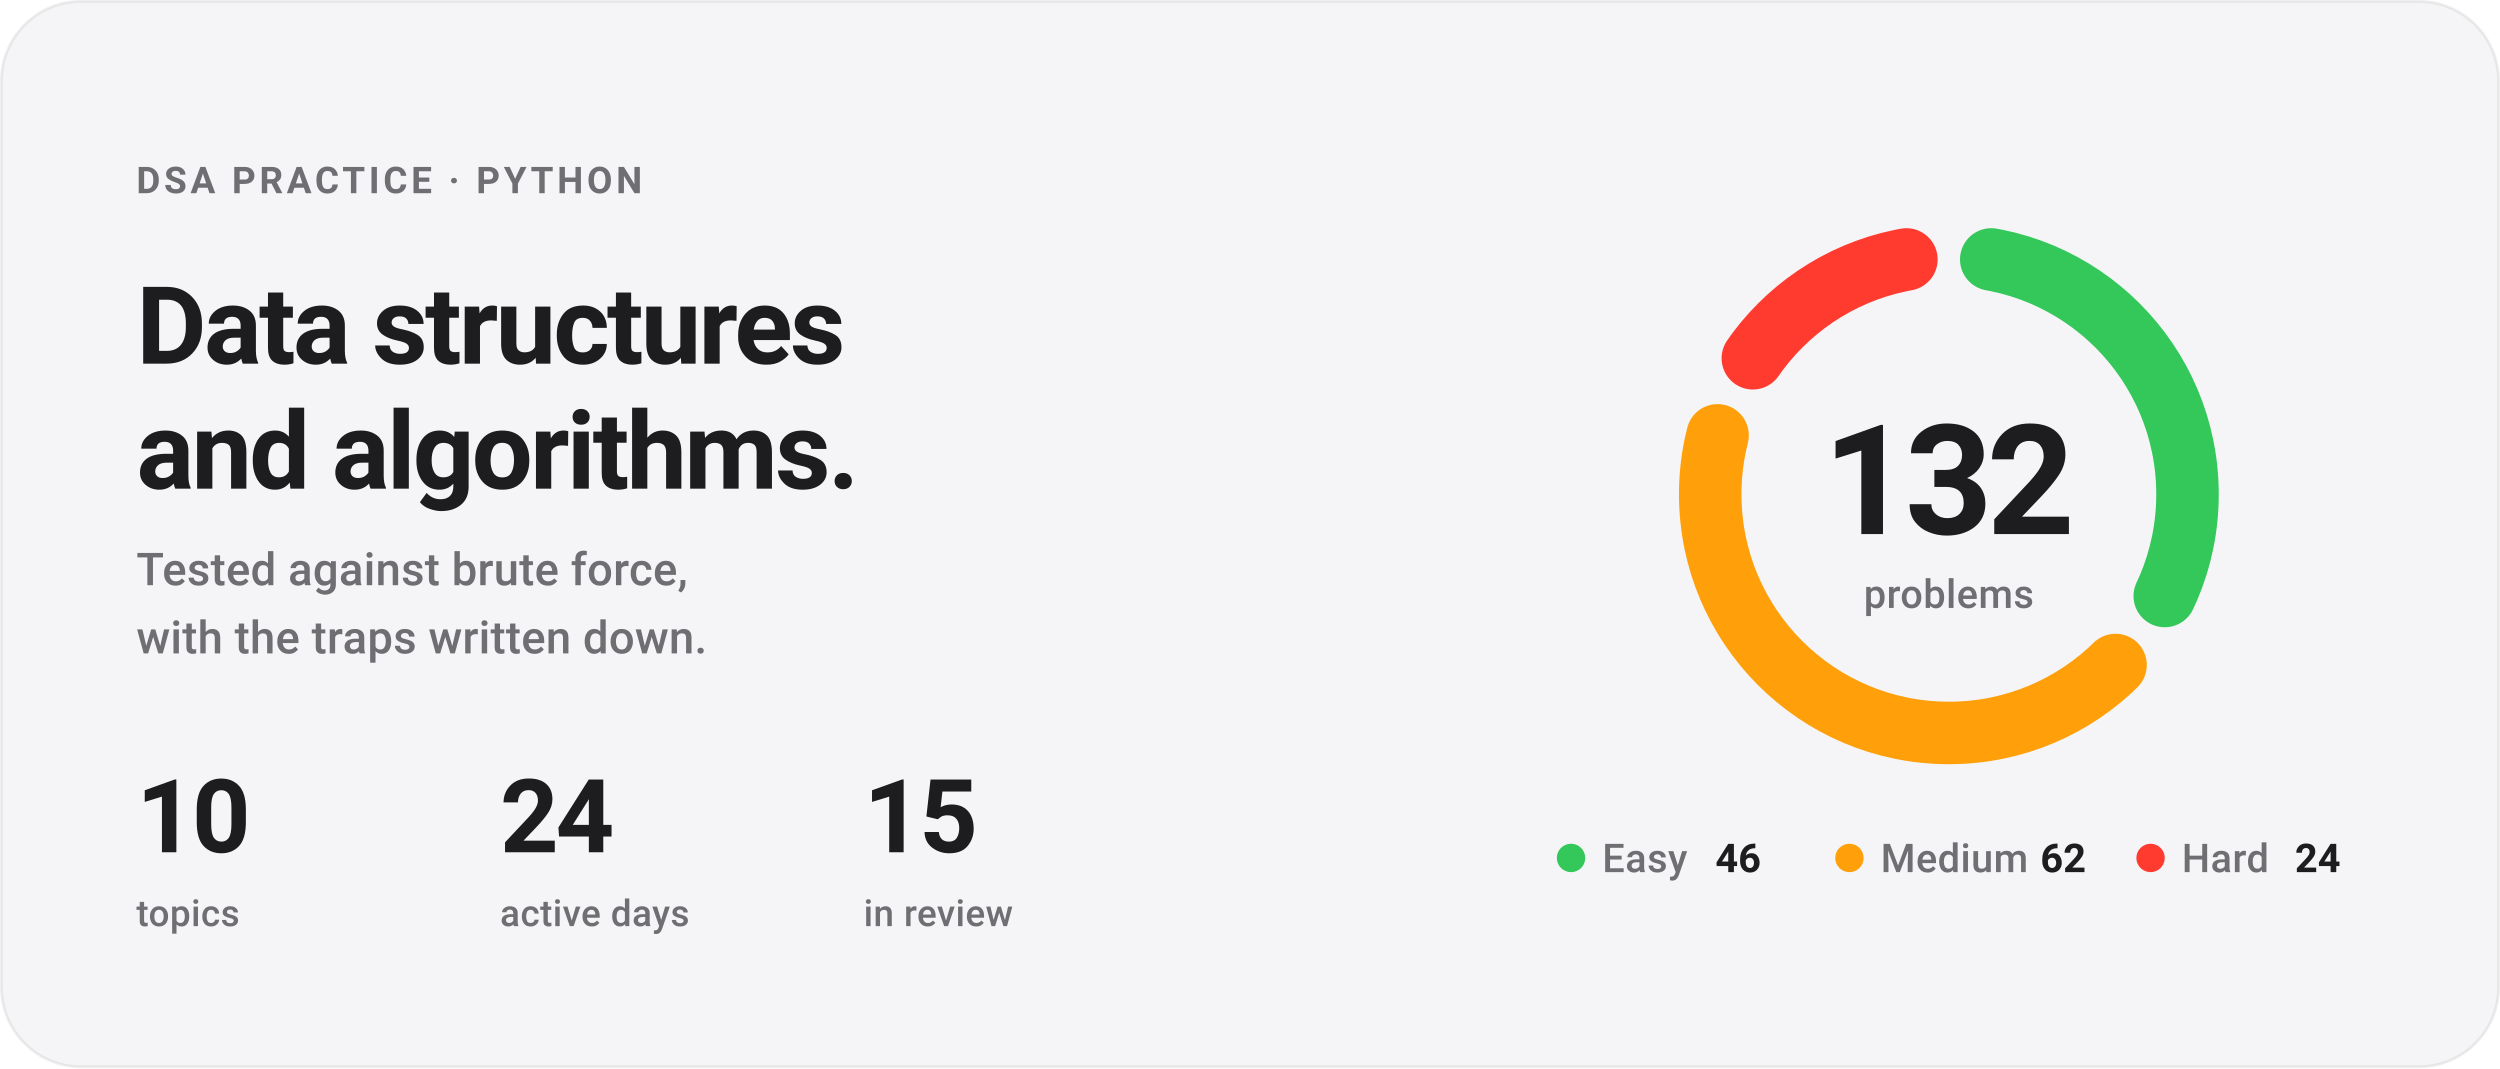
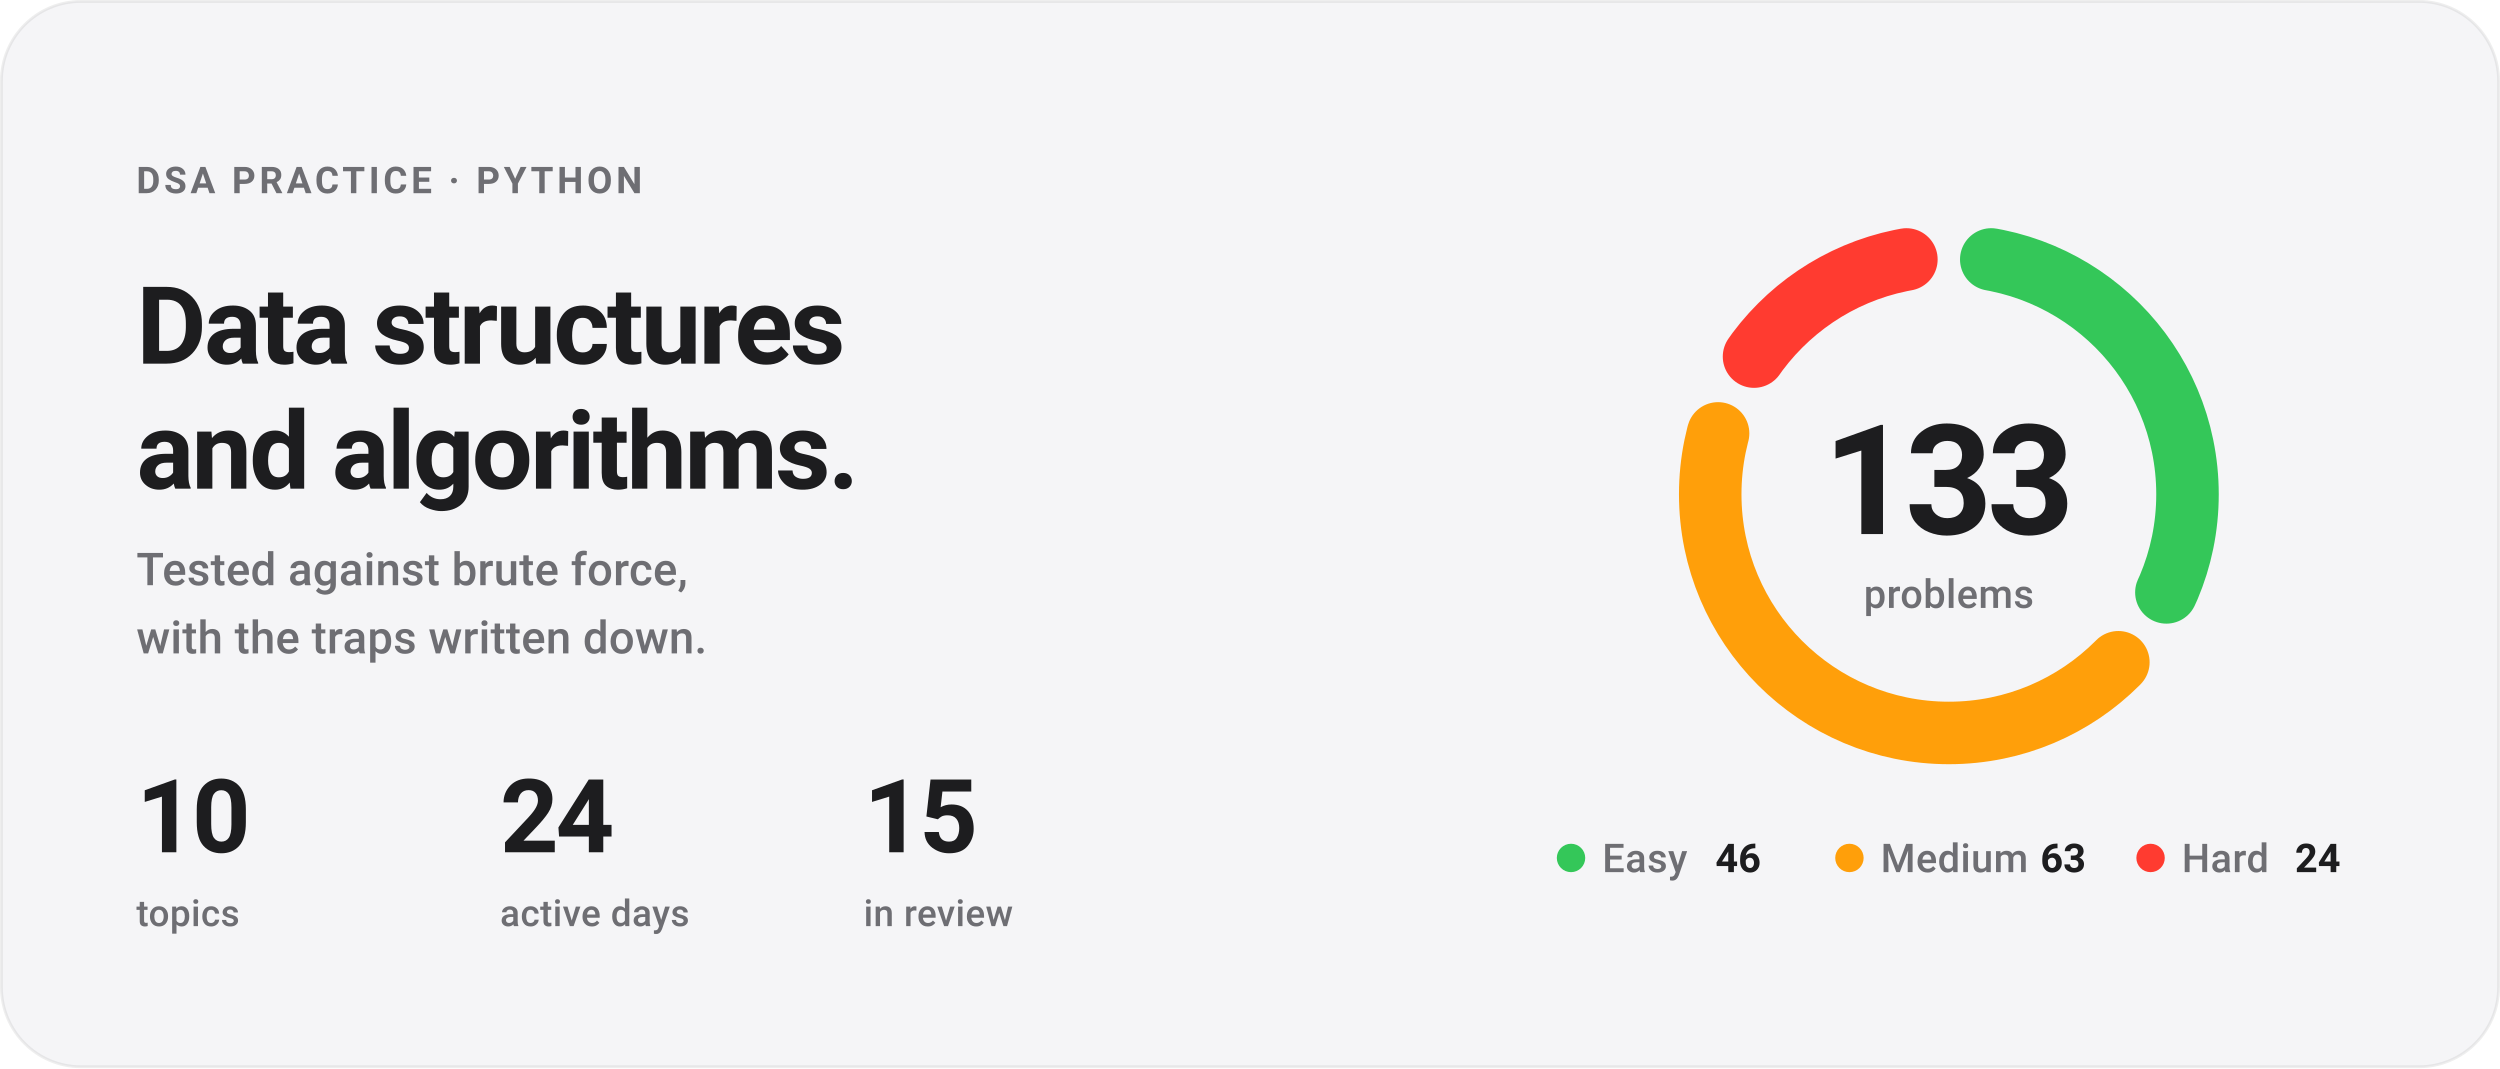
<svg xmlns="http://www.w3.org/2000/svg" width="880" height="376" viewBox="0 0 880 376" role="img" aria-labelledby="t d">
  <defs>
    <style>
text { font-family: -apple-system, BlinkMacSystemFont, "SF Pro Display", "SF Pro Text", "Segoe UI Variable Display", "Segoe UI", system-ui, Roboto, Helvetica, Arial, sans-serif; }
.num { font-variant-numeric: tabular-nums; }
@keyframes grow { from { transform: scaleX(0); } to { transform: scaleX(1); } }
@keyframes rise { from { transform: scaleY(0); } to { transform: scaleY(1); } }
@keyframes pop { from { opacity: 0; transform: scale(.92); } to { opacity: 1; transform: scale(1); } }
@keyframes fade { from { opacity: 0; transform: translateY(6px); } to { opacity: 1; transform: translateY(0); } }
.grow { transform-box: fill-box; transform-origin: 0% 50%; animation: grow .8s cubic-bezier(.22,1,.36,1) both; }
.rise { transform-box: fill-box; transform-origin: 50% 100%; animation: rise .8s cubic-bezier(.22,1,.36,1) both; }
.pop { transform-box: fill-box; transform-origin: 50% 50%; animation: pop .8s cubic-bezier(.22,1,.36,1) both; }
.fade { animation: fade .7s cubic-bezier(.22,1,.36,1) both; }
@media (prefers-reduced-motion: reduce) { .grow, .rise, .pop { transform-box: fill-box; transform-origin: 50% 50%; animation: pop .8s cubic-bezier(.22,1,.36,1) both; }
.fade { animation: none; } }
</style>
    <linearGradient id="acc" x1="0" y1="0" x2="1" y2="0">
      <stop offset="0" stop-color="#007AFF" />
      <stop offset="1" stop-color="#5AC8FA" />
    </linearGradient>
    <linearGradient id="accv" x1="0" y1="1" x2="0" y2="0">
      <stop offset="0" stop-color="#007AFF" />
      <stop offset="1" stop-color="#5AC8FA" />
    </linearGradient>
  </defs>
  <rect x="0.5" y="0.5" width="879" height="375" rx="28" fill="#F5F5F7" stroke="rgba(0,0,0,0.07)" />
  <text x="48" y="68" font-size="13" font-weight="600" fill="#6E6E73" text-anchor="start" letter-spacing="0.1em">DSA PRACTICE  ·  PYTHON</text>
  <text x="48" y="128" font-size="38" font-weight="700" fill="#1D1D1F" text-anchor="start" letter-spacing="-0.025em" class="fade" style="animation-delay:0ms">Data structures</text>
  <text x="48" y="172" font-size="38" font-weight="700" fill="#1D1D1F" text-anchor="start" letter-spacing="-0.025em" class="fade" style="animation-delay:40ms">and algorithms.</text>
  <text x="48" y="206" font-size="16" font-weight="500" fill="#6E6E73" text-anchor="start" letter-spacing="0.005em" class="fade" style="animation-delay:80ms">Tested against brute force,</text>
  <text x="48" y="230" font-size="16" font-weight="500" fill="#6E6E73" text-anchor="start" letter-spacing="0.005em" class="fade" style="animation-delay:100ms">with the traps written down.</text>
  <text x="48" y="300" font-size="36" font-weight="650" fill="#1D1D1F" text-anchor="start" letter-spacing="-0.03em" class="num fade" style="animation-delay:140ms">10</text>
  <text x="48" y="326" font-size="13" font-weight="500" fill="#6E6E73" text-anchor="start" letter-spacing="0.01em" class="fade" style="animation-delay:160ms">topics</text>
  <text x="176" y="300" font-size="36" font-weight="650" fill="#1D1D1F" text-anchor="start" letter-spacing="-0.03em" class="num fade" style="animation-delay:200ms">24</text>
  <text x="176" y="326" font-size="13" font-weight="500" fill="#6E6E73" text-anchor="start" letter-spacing="0.01em" class="fade" style="animation-delay:220ms">active days</text>
  <text x="304" y="300" font-size="36" font-weight="650" fill="#1D1D1F" text-anchor="start" letter-spacing="-0.03em" class="num fade" style="animation-delay:260ms">15</text>
  <text x="304" y="326" font-size="13" font-weight="500" fill="#6E6E73" text-anchor="start" letter-spacing="0.01em" class="fade" style="animation-delay:280ms">in review</text>
  <g class="pop" style="animation-delay:80ms">
-     <circle cx="686" cy="174" r="84" fill="none" stroke="#34C759" stroke-width="22" stroke-linecap="round" stroke-dasharray="153.93 527.79" stroke-dashoffset="-15.00" transform="rotate(-90 686 174)" />
-     <circle cx="686" cy="174" r="84" fill="none" stroke="#FF9F0A" stroke-width="22" stroke-linecap="round" stroke-dasharray="217.90 527.79" stroke-dashoffset="-198.93" transform="rotate(-90 686 174)" />
-     <circle cx="686" cy="174" r="84" fill="none" stroke="#FF3B30" stroke-width="22" stroke-linecap="round" stroke-dasharray="65.96 527.79" stroke-dashoffset="-446.83" transform="rotate(-90 686 174)" />
+     <circle cx="686" cy="174" r="84" fill="none" stroke="#34C759" stroke-width="22" stroke-linecap="round" stroke-dasharray="152.54 527.79" stroke-dashoffset="-15.00" transform="rotate(-90 686 174)" />
+     <circle cx="686" cy="174" r="84" fill="none" stroke="#FF9F0A" stroke-width="22" stroke-linecap="round" stroke-dasharray="220.00 527.79" stroke-dashoffset="-197.54" transform="rotate(-90 686 174)" />
+     <circle cx="686" cy="174" r="84" fill="none" stroke="#FF3B30" stroke-width="22" stroke-linecap="round" stroke-dasharray="65.24 527.79" stroke-dashoffset="-447.55" transform="rotate(-90 686 174)" />
  </g>
-   <text x="686" y="188" font-size="54" font-weight="700" fill="#1D1D1F" text-anchor="middle" letter-spacing="-0.04em" class="num fade" style="animation-delay:0ms">132</text>
+   <text x="686" y="188" font-size="54" font-weight="700" fill="#1D1D1F" text-anchor="middle" letter-spacing="-0.04em" class="num fade" style="animation-delay:0ms">133</text>
  <text x="686" y="214" font-size="14" font-weight="500" fill="#6E6E73" text-anchor="middle" letter-spacing="0.01em" class="fade" style="animation-delay:60ms">problems</text>
  <circle cx="553" cy="302" r="5" fill="#34C759" />
  <text x="564" y="307" font-size="14" font-weight="500" fill="#6E6E73" text-anchor="start" letter-spacing="0.01em">Easy</text>
  <text x="603.8" y="307" font-size="14" font-weight="650" fill="#1D1D1F" text-anchor="start" letter-spacing="0.0em" class="num">46</text>
  <circle cx="651" cy="302" r="5" fill="#FF9F0A" />
  <text x="662" y="307" font-size="14" font-weight="500" fill="#6E6E73" text-anchor="start" letter-spacing="0.01em">Medium</text>
-   <text x="718.2" y="307" font-size="14" font-weight="650" fill="#1D1D1F" text-anchor="start" letter-spacing="0.0em" class="num">62</text>
+   <text x="718.2" y="307" font-size="14" font-weight="650" fill="#1D1D1F" text-anchor="start" letter-spacing="0.0em" class="num">63</text>
  <circle cx="757" cy="302" r="5" fill="#FF3B30" />
  <text x="768" y="307" font-size="14" font-weight="500" fill="#6E6E73" text-anchor="start" letter-spacing="0.01em">Hard</text>
  <text x="807.8" y="307" font-size="14" font-weight="650" fill="#1D1D1F" text-anchor="start" letter-spacing="0.0em" class="num">24</text>
</svg>
